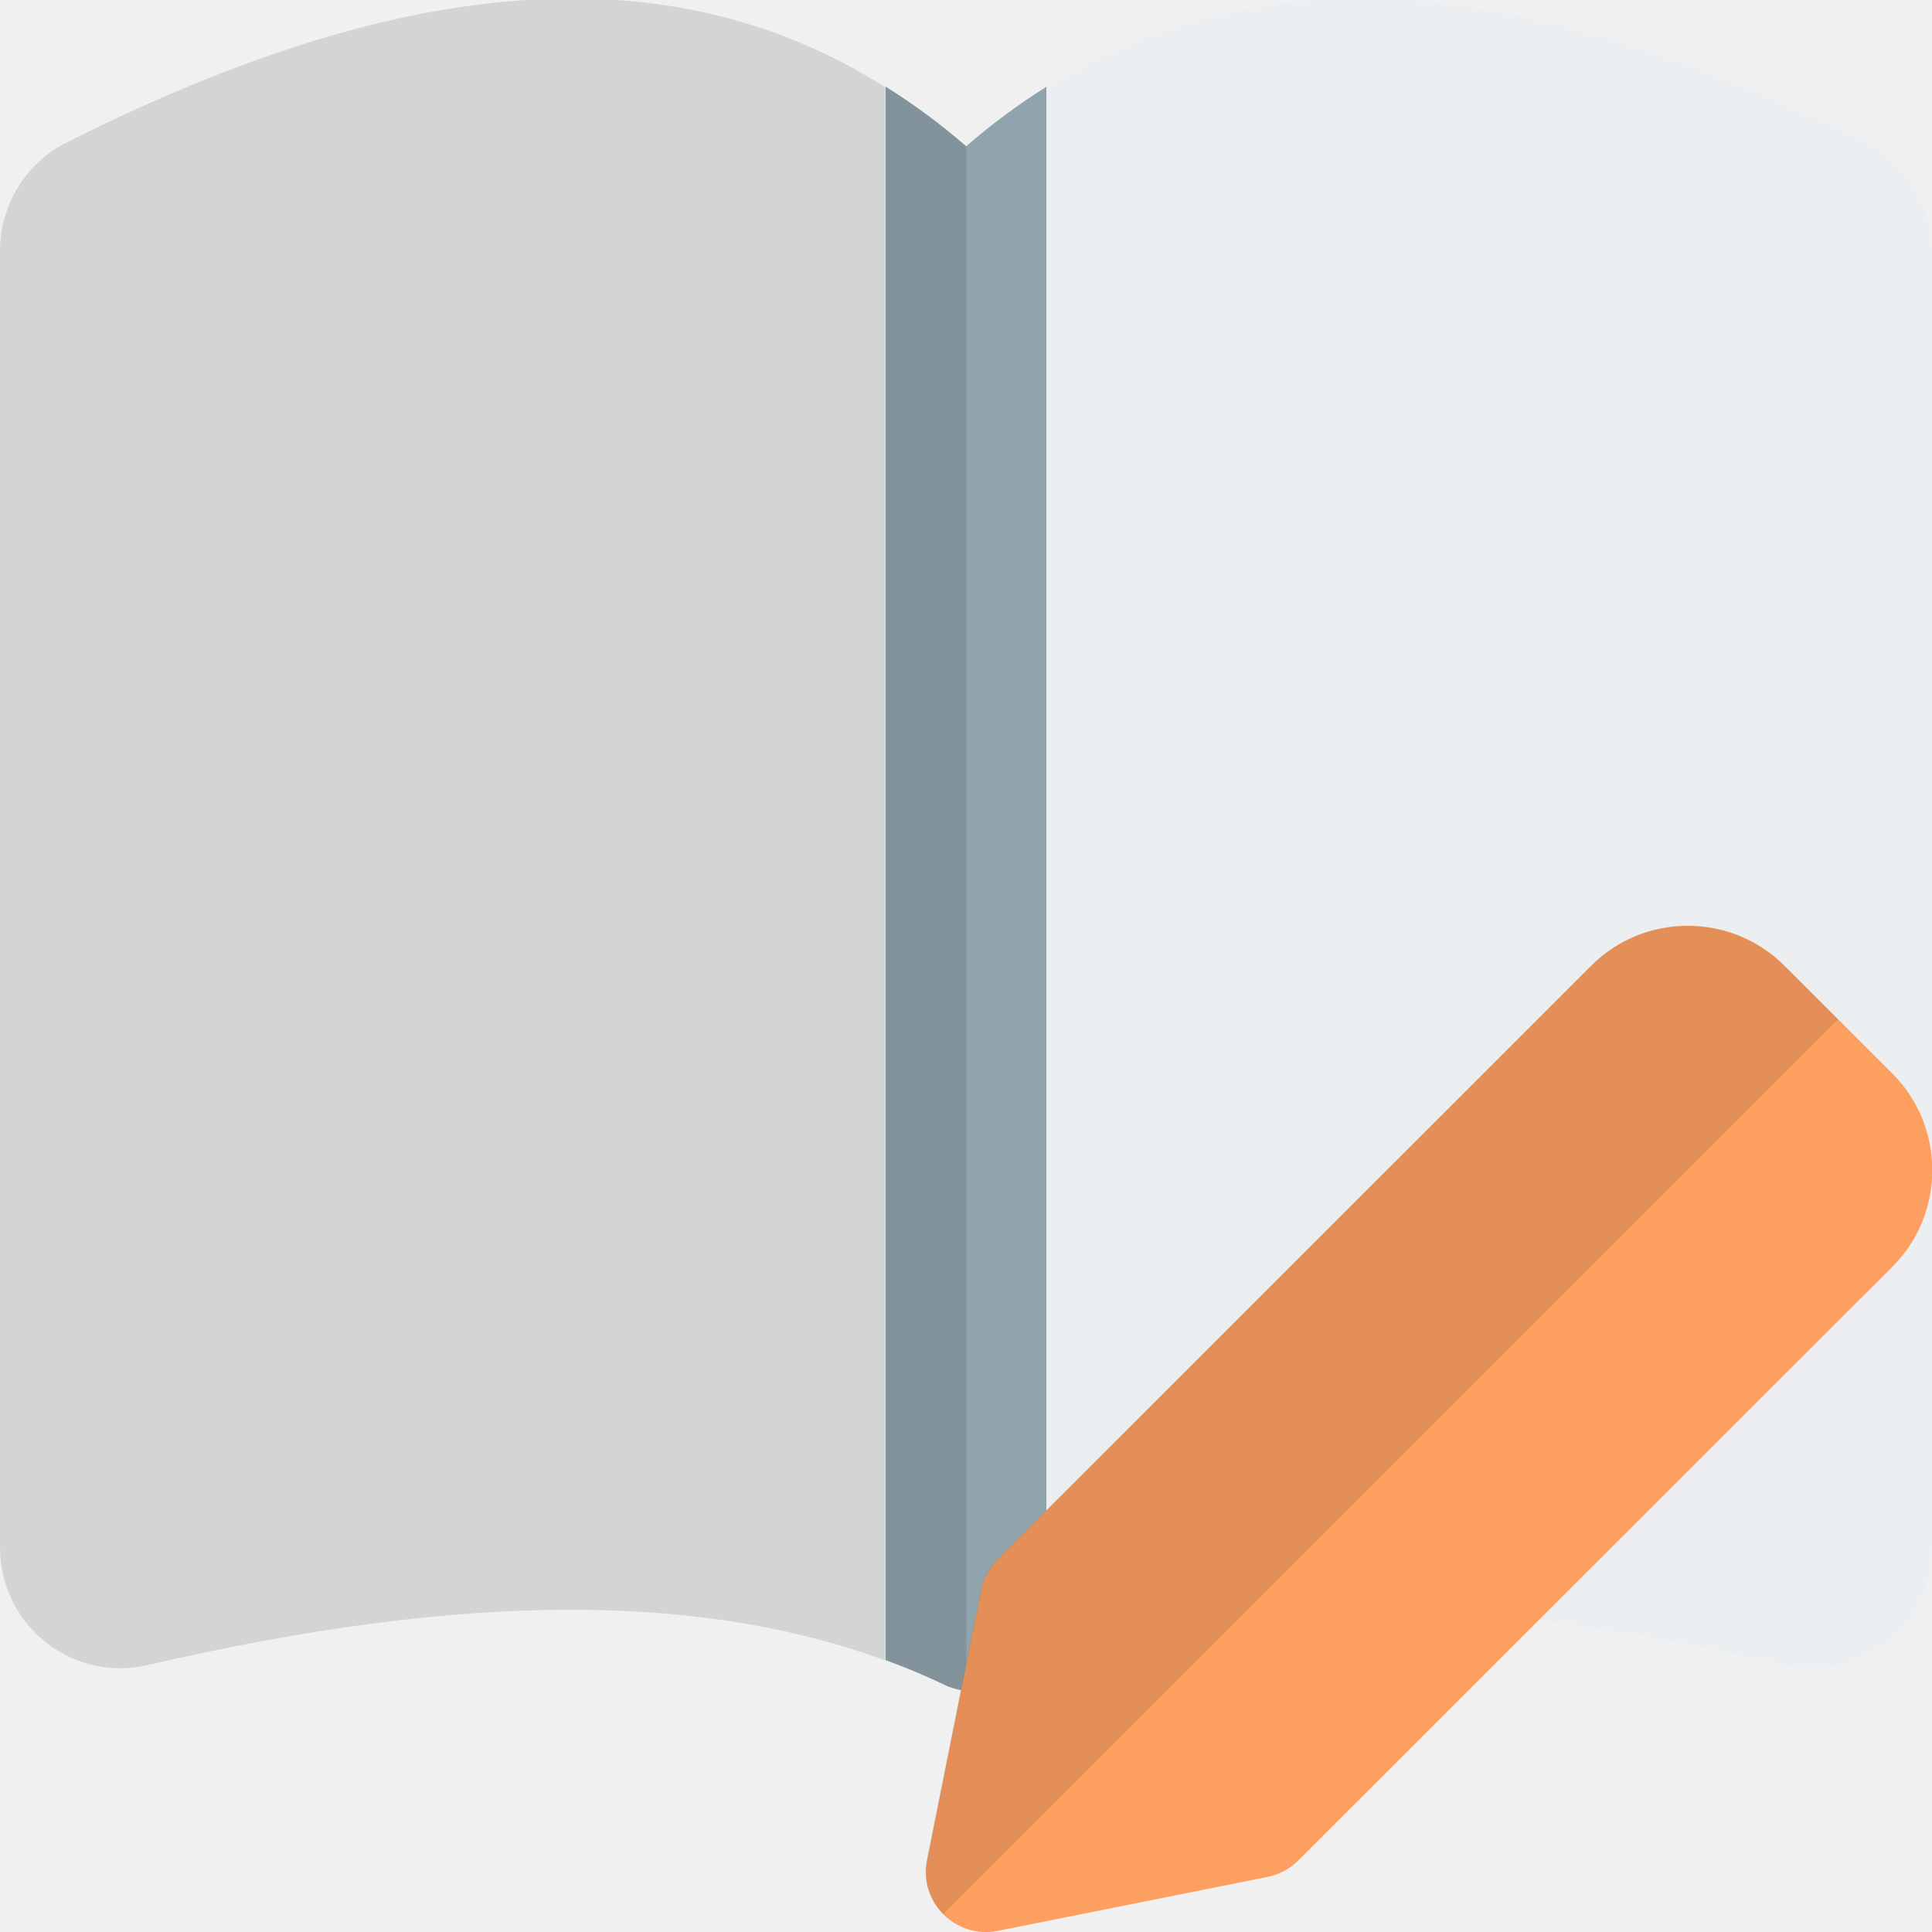
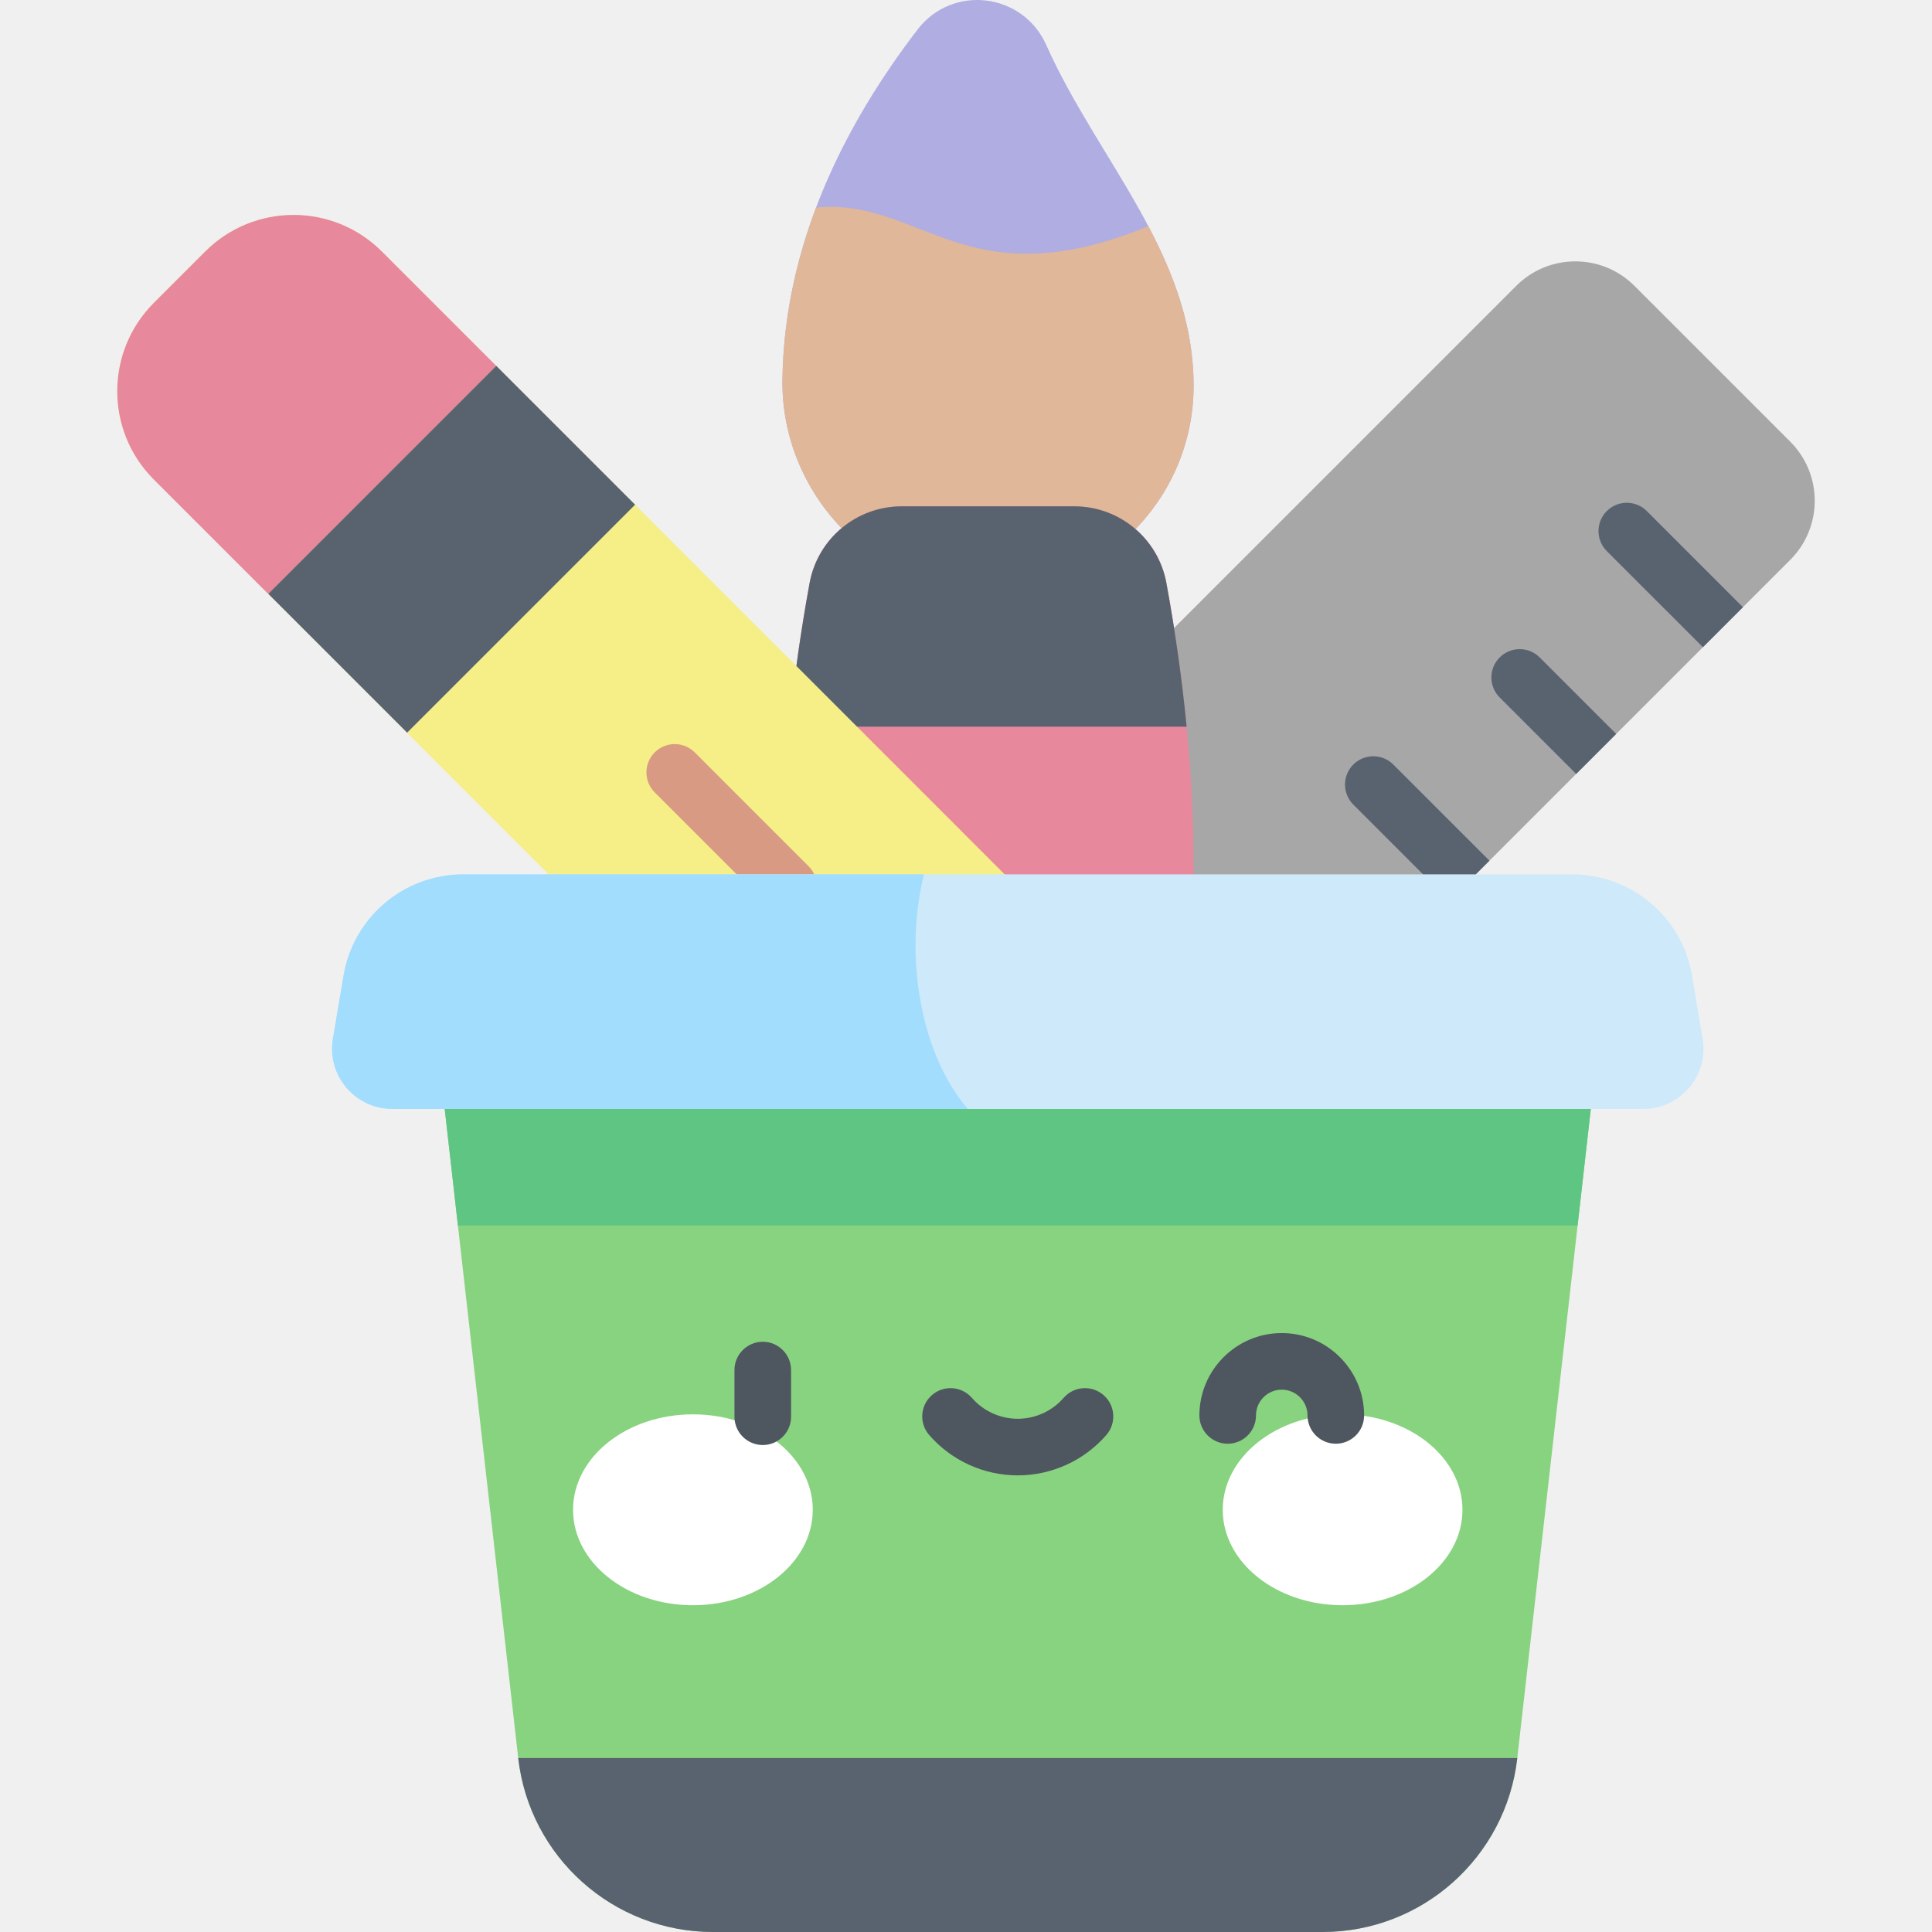
- <svg xmlns="http://www.w3.org/2000/svg" version="1.1" id="color" x="0px" y="0px" viewBox="0 0 512 512" style="enable-background:new 0 0 512 512;" xml:space="preserve">
-   <style type="text/css">
- 	.st0{fill:#ECEFF1;}
- 	.st1{fill:#D2D4D6;}
- 	.st2{fill:#90A4AE;}
- 	.st3{fill:#82939C;}
- 	.st4{fill:#FC9F60;}
- 	.st5{opacity:0.1;}
- </style>
-   <path class="st0" d="M256,448c-1.6,0-3.1-0.3-4.6-1c-53-25.3-120.5-27.1-212.4-5.7c-9.5,2.2-19.3,0-26.9-6.1  C4.4,429.1,0,419.9,0,410.1V66.4c0-12,6.9-23.3,17.5-28.6c102-51.2,178.1-50.9,238.5,1.2c60.4-52.1,136.5-52.4,238.5-1.2  c10.6,5.4,17.5,16.6,17.5,28.6v343.7c0,9.8-4.4,19-12.1,25.1c-7.7,6.1-17.5,8.3-26.9,6.1c-91.9-21.4-159.4-19.6-212.4,5.7  C259.1,447.7,257.6,448,256,448z" />
-   <path class="st1" d="M256,448L256,448L256,448z M151.6-0.4c-39.1,0-83.4,12.7-134,38.2C6.9,43.1,0,54.4,0,66.4v343.7  c0,9.8,4.4,19,12.1,25.1c5.7,4.5,12.6,6.9,19.7,6.9c2.4,0,4.8-0.3,7.2-0.8c42.2-9.8,79.3-14.7,112.2-14.7c35.4,0,65.9,5.7,92.8,17.1  c-3.1-1.3-6.2-2.6-9.4-3.8V23.1C209.7,7.4,182.2-0.4,151.6-0.4L151.6-0.4z" />
-   <path class="st2" d="M277.3,23v416.9c-5.8,2.1-11.3,4.5-16.6,7c-1.5,0.6-3.2,1.1-4.7,1.1c-1.5,0-3.2-0.4-4.7-1.1  c-5.3-2.6-10.9-4.9-16.6-7V23c7.3,4.5,14.5,9.8,21.3,15.8C262.8,32.9,270.1,27.5,277.3,23z" />
-   <path class="st3" d="M234.7,23L234.7,23v416.9c3.2,1.2,6.3,2.4,9.4,3.8c2.5,1,4.9,2.2,7.3,3.3l4.7,1.1V38.8l0,0  C249.2,32.9,241.9,27.5,234.7,23L234.7,23z" />
-   <path class="st4" d="M245.7,492.9l14.3-71.5c0.6-3.1,2.2-5.9,4.4-8.2l157.3-157.3c14.1-14.1,37.1-14.1,51.2,0l28.6,28.6  c14.1,14.1,14.1,37.1,0,51.2L344.1,493c-2.2,2.2-5.1,3.8-8.2,4.4l-71.5,14.3C253.2,513.9,243.4,504,245.7,492.9L245.7,492.9z" />
-   <path class="st5" d="M447.2,245.4c-9.3,0-18.5,3.5-25.6,10.6L264.3,413.2c-2.2,2.2-3.8,5.1-4.4,8.2l-14.3,71.5  c-1.1,5.6,0.8,10.8,4.4,14.4l237.1-237.1l-14.3-14.3C465.7,248.9,456.5,245.4,447.2,245.4L447.2,245.4z" />
+ <svg xmlns="http://www.w3.org/2000/svg" id="Capa_1" enable-background="new 0 0 512 512" height="512" viewBox="0 0 512 512" width="512">
+   <g>
+     <g>
+       <path d="m254 337.483-41.293-41.293c-8.649-8.649-8.649-22.673 0-31.322l189.114-189.115c8.649-8.649 22.673-8.649 31.322 0l41.293 41.293c8.649 8.649 8.649 22.673 0 31.322l-189.114 189.115c-8.65 8.649-22.673 8.649-31.322 0z" fill="#a7a7a7" />
+       <g fill="#59636f">
+         <path d="m451.287 171.517-25.471-25.471c-2.929-2.93-2.929-7.678 0-10.607 2.93-2.928 7.678-2.928 10.607 0l25.471 25.471z" />
+         <path d="m417.699 205.104-20.27-20.27c-2.929-2.93-2.929-7.678 0-10.607 2.93-2.928 7.678-2.928 10.607 0l20.27 20.27z" />
+         <path d="m384.111 238.692-25.471-25.471c-2.929-2.93-2.929-7.678 0-10.607 2.93-2.928 7.678-2.928 10.607 0l25.471 25.471z" />
+       </g>
+       <g>
+         <path d="m207.355 100.701c.447-36.208 16.588-67.805 35.798-92.862 9.26-12.079 27.921-9.8 34.125 4.098 13.63 30.535 39.038 55.522 39.038 90.303 0 30.276-24.694 54.784-55.04 54.482-30.021-.298-54.291-26.001-53.921-56.021z" fill="#b0ade2" />
+         <path d="m316.316 102.24c0-15.609-5.123-29.244-11.997-42.295-48.491 19.955-60.093-7.63-88.051-4.932-5.36 14.19-8.713 29.475-8.913 45.687-.37 30.02 23.9 55.723 53.921 56.022 30.346.303 55.04-24.206 55.04-54.482z" fill="#e0b799" />
+         <path d="m309.092 154.431c12.22 66.373 9.271 128.922-11.416 174.006-14.018 30.55-57.675 30.55-71.692 0-20.686-45.084-23.636-107.633-11.416-174.006 2.162-11.742 12.442-20.247 24.382-20.247h45.76c11.94 0 22.221 8.505 24.382 20.247z" fill="#e7889d" />
+         <path d="m314.472 192.582c-1.207-12.478-3-25.199-5.365-38.063-2.164-11.776-12.428-20.335-24.401-20.335h-45.751c-11.973 0-22.237 8.559-24.401 20.335-2.364 12.865-4.157 25.585-5.365 38.063z" fill="#59636f" />
+       </g>
+       <g>
+         <path d="m40.776 127.09 184.366 184.366c7.939 7.939 17.75 13.751 28.527 16.899l27.391 8.001c17.978 5.252 34.662-11.432 29.41-29.41l-8.001-27.391c-3.148-10.777-8.96-20.588-16.899-28.527l-184.366-184.367c-12.931-12.932-33.898-12.932-46.83 0l-13.598 13.599c-12.932 12.932-12.932 33.898 0 46.83z" fill="#f6ee86" />
+         <path d="m240.726 323.016 56.404-56.404c2.211 4.105 4.021 8.432 5.339 12.942l8.001 27.391c5.252 17.978-11.432 34.662-29.41 29.411l-27.391-8.001c-4.511-1.318-8.838-3.128-12.943-5.339z" fill="#59636f" />
+         <path d="m71.09 157.404-30.314-30.314c-12.932-12.932-12.932-33.898 0-46.83l13.599-13.599c12.932-12.932 33.898-12.932 46.83 0l30.314 30.314z" fill="#e7889d" />
+         <path d="m93.684 102.858h52.037v85.459h-52.037z" fill="#59636f" transform="matrix(.707 .707 -.707 .707 138.006 -42.001)" />
+         <path d="m208.978 242.363c-1.92 0-3.839-.732-5.304-2.197l-30.168-30.169c-2.929-2.929-2.929-7.677.001-10.607 2.929-2.928 7.678-2.929 10.606.001l30.168 30.169c2.929 2.929 2.929 7.677-.001 10.606-1.464 1.465-3.384 2.197-5.302 2.197z" fill="#d99a84" />
+       </g>
+     </g>
+     <path d="m421.582 293.882h-303.731l19.482 172.007c2.975 26.265 25.196 46.111 51.629 46.111h161.508c26.434 0 48.654-19.846 51.629-46.111z" fill="#88d37f" />
+     <path d="m121.352 324.787h296.729l3.501-30.905h-303.731z" fill="#5ec682" />
+     <g>
+       <g fill="#fff">
+         <ellipse cx="183.629" cy="400.109" rx="31.765" ry="25.296" />
+         <ellipse cx="355.804" cy="400.109" rx="31.765" ry="25.296" />
+       </g>
+       <g fill="#4e5660">
+         <path d="m202.142 382.947c-4.143 0-7.5-3.358-7.5-7.5v-12.362c0-4.143 3.357-7.5 7.5-7.5s7.5 3.357 7.5 7.5v12.362c0 4.143-3.358 7.5-7.5 7.5z" />
+         <path d="m269.717 390.988c-8.996 0-17.552-3.896-23.471-10.69-2.722-3.123-2.396-7.86.727-10.581 3.122-2.721 7.86-2.397 10.581.727 3.07 3.523 7.503 5.544 12.162 5.544 4.658 0 9.091-2.021 12.161-5.544 2.721-3.124 7.458-3.448 10.581-.727s3.449 7.458.727 10.581c-5.917 6.794-14.472 10.69-23.468 10.69z" />
+         <path d="m354.004 382.602c-4.143 0-7.5-3.357-7.5-7.5 0-3.764-3.063-6.826-6.826-6.826-3.764 0-6.826 3.063-6.826 6.826 0 4.143-3.357 7.5-7.5 7.5s-7.5-3.357-7.5-7.5c0-12.035 9.791-21.826 21.826-21.826s21.826 9.791 21.826 21.826c0 4.143-3.357 7.5-7.5 7.5z" />
+       </g>
+     </g>
+     <path d="m188.962 512h161.508c26.434 0 48.654-19.846 51.629-46.111h-264.765c2.974 26.265 25.195 46.111 51.628 46.111z" fill="#59636f" />
+     <path d="m435.463 293.882h-331.494c-9.882 0-17.393-8.883-15.75-18.628l2.818-16.717c2.61-15.484 16.018-26.82 31.72-26.82h293.918c15.702 0 29.109 11.336 31.72 26.82l2.818 16.717c1.643 9.745-5.868 18.628-15.75 18.628z" fill="#cde9fa" />
+     <path d="m244.871 231.717h-122.114c-15.702 0-29.109 11.336-31.72 26.82l-2.818 16.717c-1.643 9.745 5.868 18.628 15.75 18.628h152.527c-12.525-14.415-17.042-40.682-11.625-62.165z" fill="#a2ddfd" />
+   </g>
</svg>
